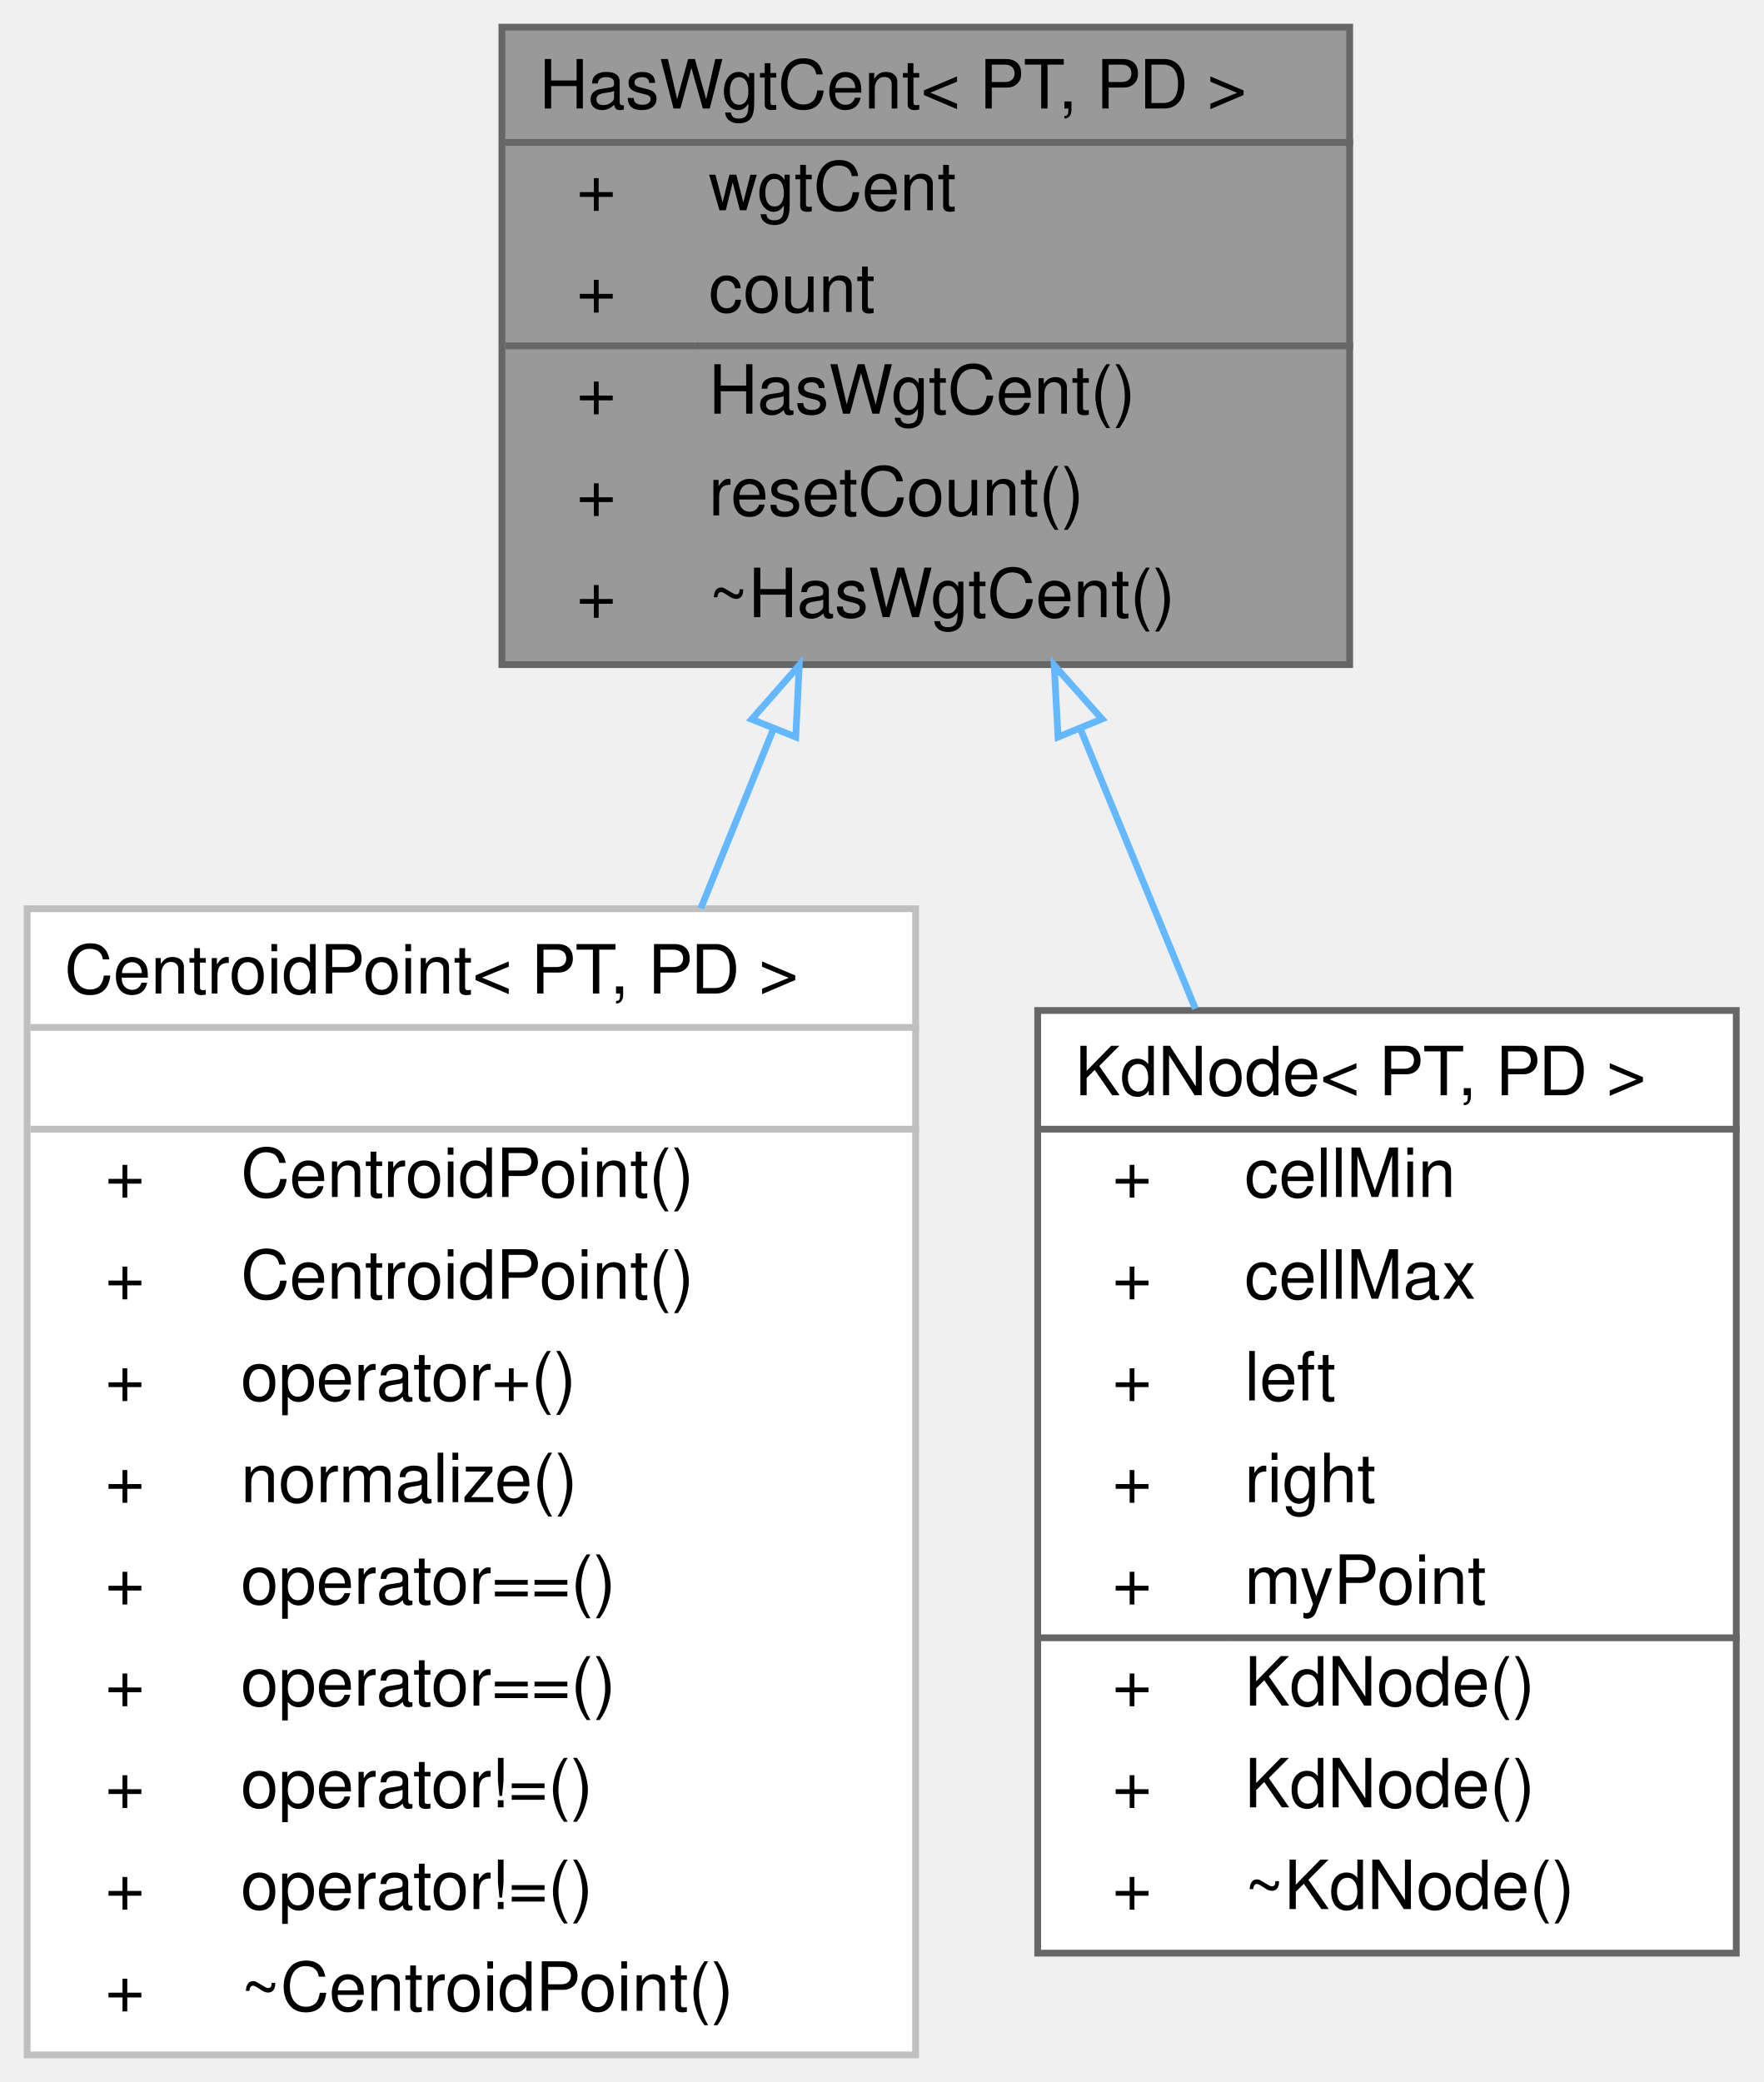
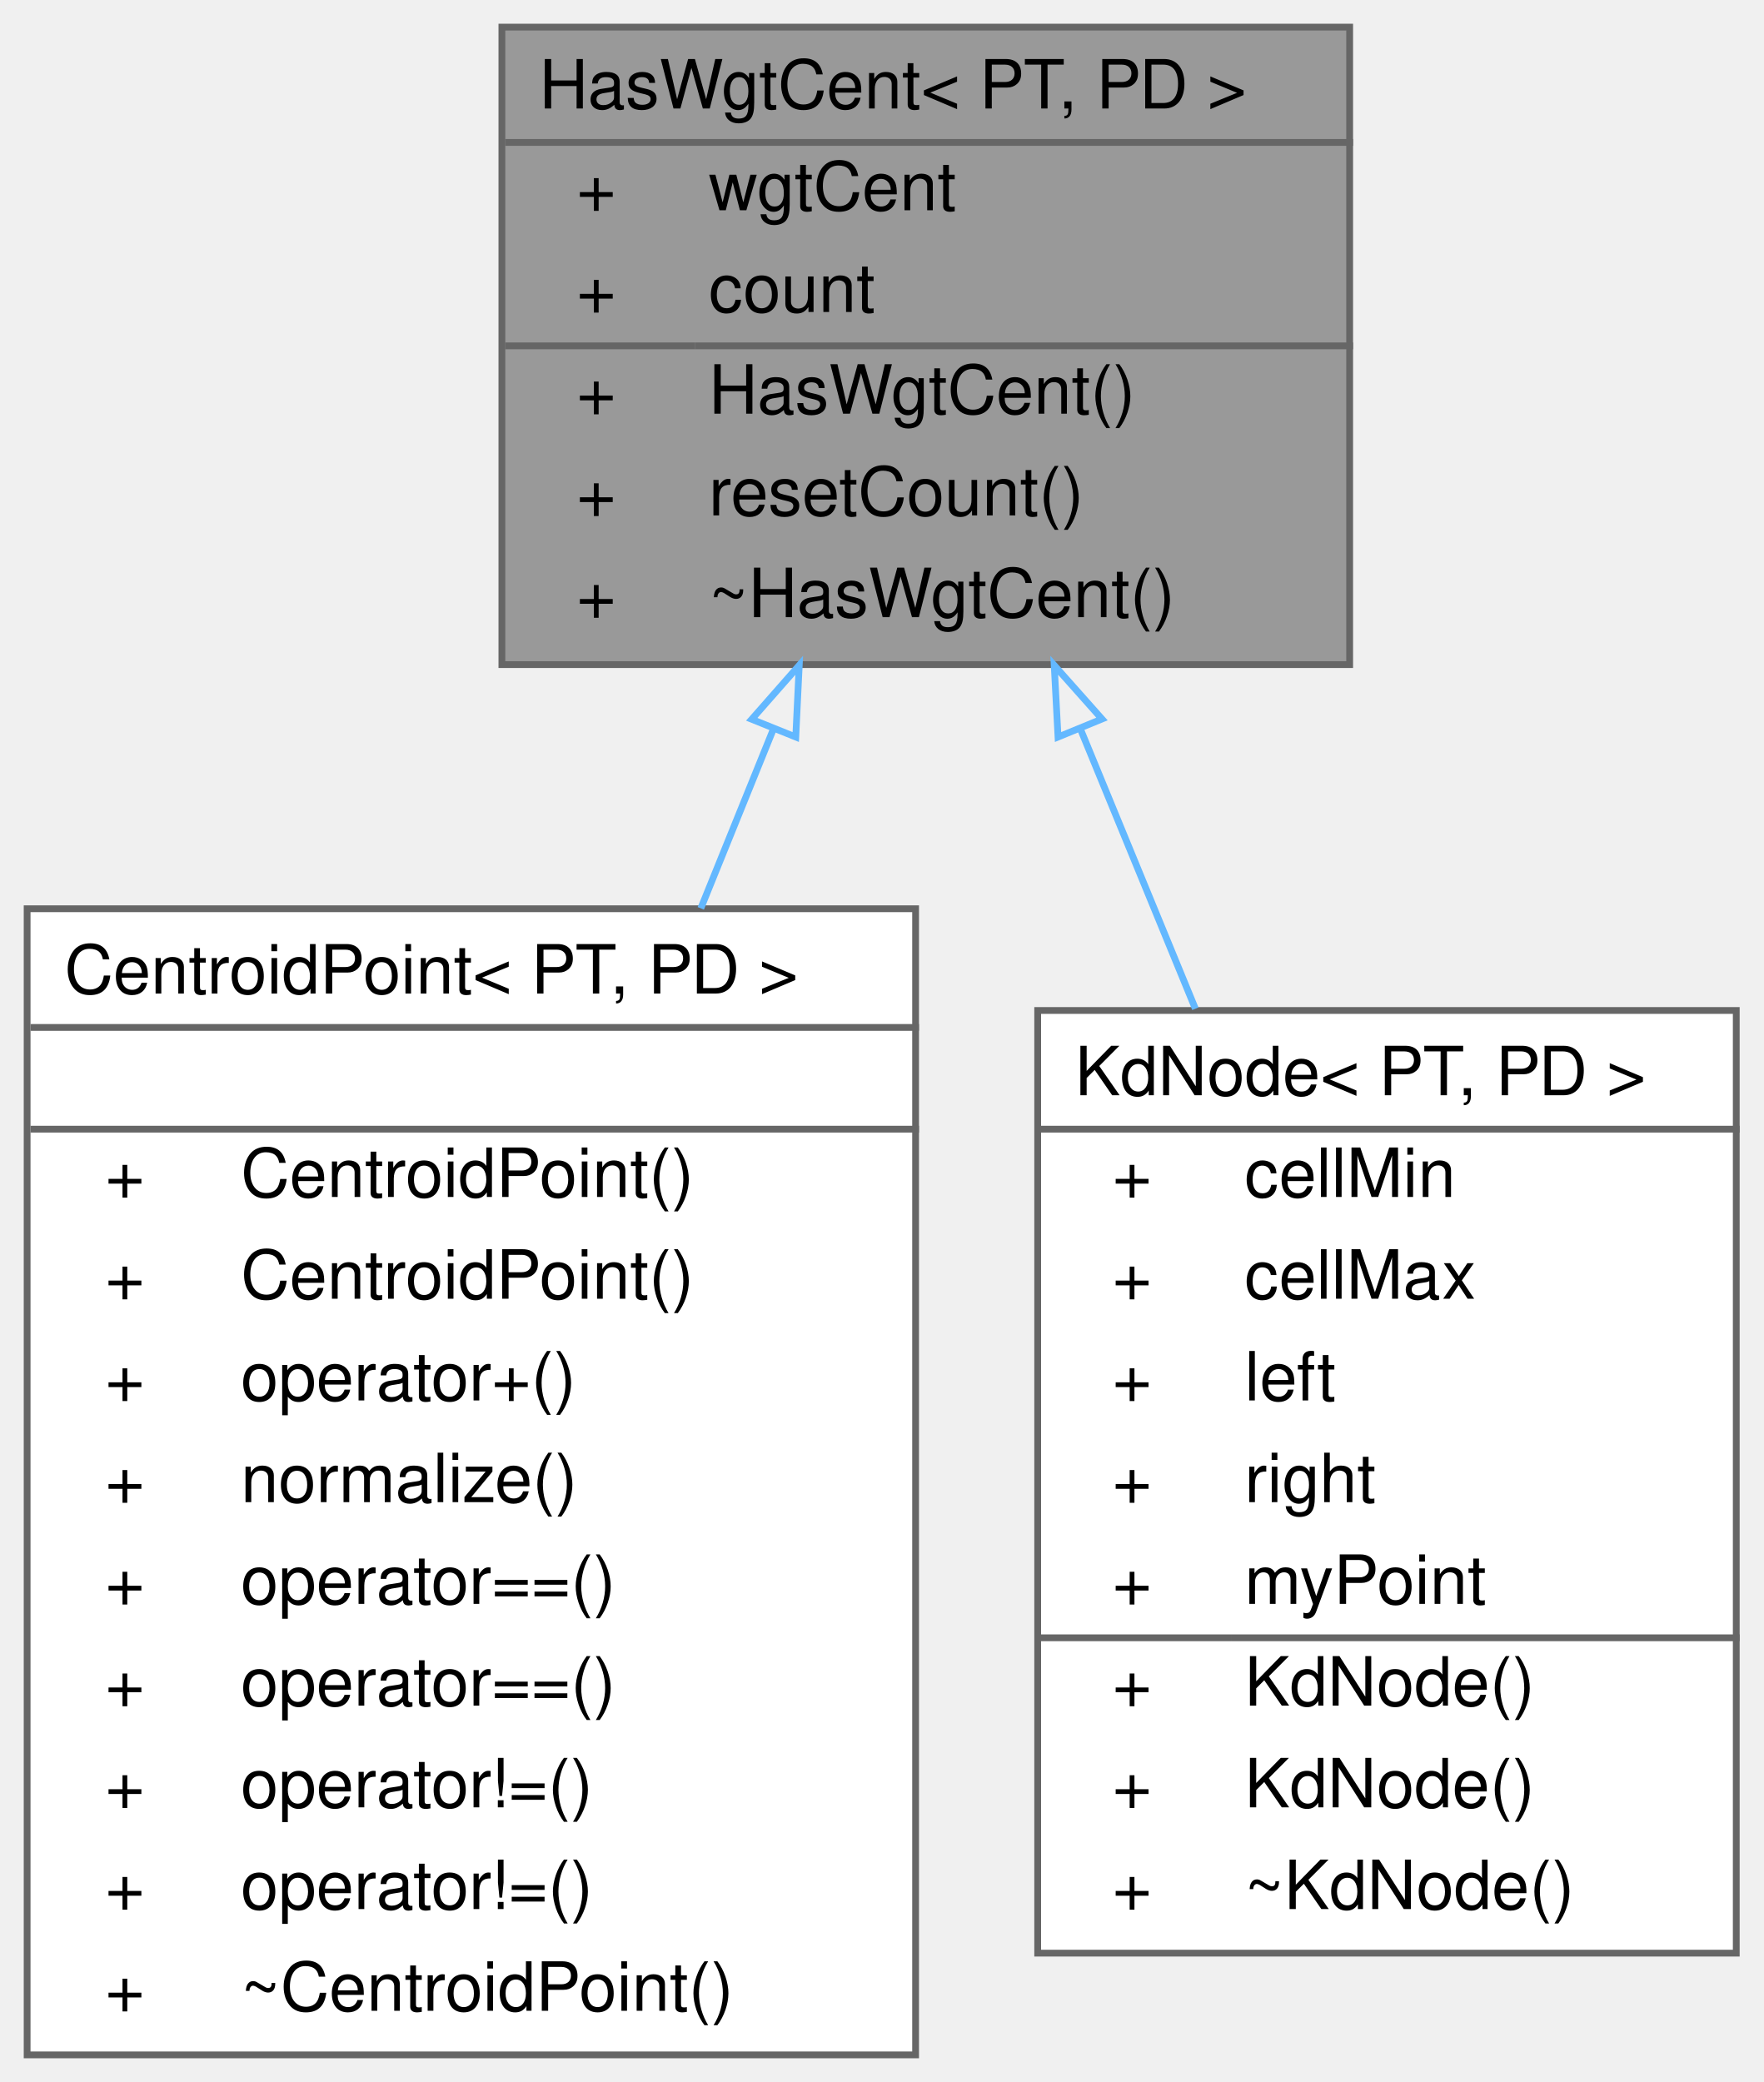
<svg xmlns="http://www.w3.org/2000/svg" xmlns:xlink="http://www.w3.org/1999/xlink" width="260pt" height="307pt" viewBox="0.00 0.00 260.00 307.00">
  <g id="graph0" class="graph" transform="scale(1 1) rotate(0) translate(4 303)">
    <g id="Node000001" class="node">
      <g id="a_Node000001">
-         <a xlink:title=" ">
+         <a xlink:title="Represents an object with an array of weights and a counter.">
          <polygon fill="#999999" stroke="transparent" points="195,-299 70,-299 70,-205 195,-205 195,-299" />
          <text text-anchor="start" x="75.5" y="-287" font-family="Helvetica,sans-Serif" font-size="10.00">HasWgtCent&lt; PT, PD &gt;</text>
          <text text-anchor="start" x="81" y="-272" font-family="Helvetica,sans-Serif" font-size="10.00">+</text>
          <text text-anchor="start" x="100.5" y="-272" font-family="Helvetica,sans-Serif" font-size="10.00">wgtCent</text>
          <text text-anchor="start" x="81" y="-257" font-family="Helvetica,sans-Serif" font-size="10.00">+</text>
          <text text-anchor="start" x="100.5" y="-257" font-family="Helvetica,sans-Serif" font-size="10.00">count</text>
          <text text-anchor="start" x="81" y="-242" font-family="Helvetica,sans-Serif" font-size="10.00">+</text>
          <text text-anchor="start" x="100.5" y="-242" font-family="Helvetica,sans-Serif" font-size="10.00">HasWgtCent()</text>
          <text text-anchor="start" x="81" y="-227" font-family="Helvetica,sans-Serif" font-size="10.00">+</text>
          <text text-anchor="start" x="100.5" y="-227" font-family="Helvetica,sans-Serif" font-size="10.00">resetCount()</text>
          <text text-anchor="start" x="81" y="-212" font-family="Helvetica,sans-Serif" font-size="10.00">+</text>
          <text text-anchor="start" x="100.5" y="-212" font-family="Helvetica,sans-Serif" font-size="10.00">~HasWgtCent()</text>
          <polygon fill="#666666" stroke="#666666" points="70.5,-282 70.5,-282 195.5,-282 195.5,-282 70.5,-282" />
          <polygon fill="#666666" stroke="#666666" points="70.5,-252 70.5,-252 98.5,-252 98.5,-252 70.5,-252" />
          <polygon fill="#666666" stroke="#666666" points="98.5,-252 98.5,-252 195.5,-252 195.5,-252 98.5,-252" />
          <polygon fill="none" stroke="#666666" points="70,-205 70,-299 195,-299 195,-205 70,-205" />
        </a>
      </g>
    </g>
    <g id="Node000002" class="node">
      <g id="a_Node000002">
-         <a xlink:href="classCentroidPoint.html" target="_top" xlink:title=" ">
+         <a xlink:href="classCentroidPoint.html" target="_top" xlink:title="Represents a point with a centroid and associated weights.">
          <polygon fill="white" stroke="transparent" points="131,-169 0,-169 0,0 131,0 131,-169" />
          <text text-anchor="start" x="5.5" y="-156.5" font-family="Helvetica,sans-Serif" font-size="10.00">CentroidPoint&lt; PT, PD &gt;</text>
          <text text-anchor="start" x="64" y="-141.5" font-family="Helvetica,sans-Serif" font-size="10.00"> </text>
          <text text-anchor="start" x="11.5" y="-126.5" font-family="Helvetica,sans-Serif" font-size="10.00">+</text>
          <text text-anchor="start" x="31.5" y="-126.5" font-family="Helvetica,sans-Serif" font-size="10.00">CentroidPoint()</text>
          <text text-anchor="start" x="11.5" y="-111.5" font-family="Helvetica,sans-Serif" font-size="10.00">+</text>
          <text text-anchor="start" x="31.5" y="-111.5" font-family="Helvetica,sans-Serif" font-size="10.00">CentroidPoint()</text>
          <text text-anchor="start" x="11.5" y="-96.5" font-family="Helvetica,sans-Serif" font-size="10.00">+</text>
          <text text-anchor="start" x="31.5" y="-96.5" font-family="Helvetica,sans-Serif" font-size="10.00">operator+()</text>
          <text text-anchor="start" x="11.5" y="-81.5" font-family="Helvetica,sans-Serif" font-size="10.00">+</text>
          <text text-anchor="start" x="31.5" y="-81.5" font-family="Helvetica,sans-Serif" font-size="10.00">normalize()</text>
          <text text-anchor="start" x="11.5" y="-66.5" font-family="Helvetica,sans-Serif" font-size="10.00">+</text>
          <text text-anchor="start" x="31.5" y="-66.5" font-family="Helvetica,sans-Serif" font-size="10.00">operator==()</text>
          <text text-anchor="start" x="11.5" y="-51.5" font-family="Helvetica,sans-Serif" font-size="10.00">+</text>
          <text text-anchor="start" x="31.5" y="-51.5" font-family="Helvetica,sans-Serif" font-size="10.00">operator==()</text>
          <text text-anchor="start" x="11.5" y="-36.5" font-family="Helvetica,sans-Serif" font-size="10.00">+</text>
          <text text-anchor="start" x="31.5" y="-36.5" font-family="Helvetica,sans-Serif" font-size="10.00">operator!=()</text>
          <text text-anchor="start" x="11.5" y="-21.5" font-family="Helvetica,sans-Serif" font-size="10.00">+</text>
          <text text-anchor="start" x="31.5" y="-21.5" font-family="Helvetica,sans-Serif" font-size="10.00">operator!=()</text>
          <text text-anchor="start" x="11.5" y="-6.5" font-family="Helvetica,sans-Serif" font-size="10.00">+</text>
          <text text-anchor="start" x="31.5" y="-6.5" font-family="Helvetica,sans-Serif" font-size="10.00">~CentroidPoint()</text>
-           <polygon fill="#bfbfbf" stroke="#bfbfbf" points="0.5,-151.5 0.5,-151.5 131.5,-151.5 131.5,-151.5 0.5,-151.5" />
-           <polygon fill="#bfbfbf" stroke="#bfbfbf" points="0.5,-136.5 0.5,-136.5 131.5,-136.5 131.5,-136.5 0.5,-136.5" />
-           <polygon fill="none" stroke="#bfbfbf" points="0,0 0,-169 131,-169 131,0 0,0" />
+           <polygon fill="#666666" stroke="#666666" points="0.5,-151.5 0.5,-151.5 131.5,-151.5 131.5,-151.5 0.5,-151.5" />
+           <polygon fill="#666666" stroke="#666666" points="0.5,-136.5 0.5,-136.5 131.5,-136.5 131.5,-136.5 0.5,-136.5" />
+           <polygon fill="none" stroke="#666666" points="0,0 0,-169 131,-169 131,0 0,0" />
        </a>
      </g>
    </g>
    <g id="edge1_Node000001_Node000002" class="edge">
      <g id="a_edge1_Node000001_Node000002">
        <a xlink:title=" ">
          <path fill="none" stroke="#63b8ff" d="M110.03,-195.49C106.58,-186.97 102.96,-178.02 99.33,-169.06" />
          <polygon fill="none" stroke="#63b8ff" points="106.84,-196.94 113.84,-204.9 113.33,-194.32 106.84,-196.94" />
        </a>
      </g>
    </g>
    <g id="Node000003" class="node">
      <g id="a_Node000003">
        <a xlink:href="classKdNode.html" target="_top" xlink:title="Represents a node in a kd tree, including bounding box and child pointers.">
          <polygon fill="white" stroke="transparent" points="252,-154 149,-154 149,-15 252,-15 252,-154" />
          <text text-anchor="start" x="154.5" y="-141.5" font-family="Helvetica,sans-Serif" font-size="10.00">KdNode&lt; PT, PD &gt;</text>
          <text text-anchor="start" x="160" y="-126.5" font-family="Helvetica,sans-Serif" font-size="10.00">+</text>
          <text text-anchor="start" x="179.5" y="-126.5" font-family="Helvetica,sans-Serif" font-size="10.00">cellMin</text>
          <text text-anchor="start" x="160" y="-111.5" font-family="Helvetica,sans-Serif" font-size="10.00">+</text>
          <text text-anchor="start" x="179.5" y="-111.5" font-family="Helvetica,sans-Serif" font-size="10.00">cellMax</text>
          <text text-anchor="start" x="160" y="-96.5" font-family="Helvetica,sans-Serif" font-size="10.00">+</text>
          <text text-anchor="start" x="179.5" y="-96.5" font-family="Helvetica,sans-Serif" font-size="10.00">left</text>
          <text text-anchor="start" x="160" y="-81.5" font-family="Helvetica,sans-Serif" font-size="10.00">+</text>
          <text text-anchor="start" x="179.5" y="-81.5" font-family="Helvetica,sans-Serif" font-size="10.00">right</text>
          <text text-anchor="start" x="160" y="-66.5" font-family="Helvetica,sans-Serif" font-size="10.00">+</text>
          <text text-anchor="start" x="179.5" y="-66.5" font-family="Helvetica,sans-Serif" font-size="10.00">myPoint</text>
          <text text-anchor="start" x="160" y="-51.5" font-family="Helvetica,sans-Serif" font-size="10.00">+</text>
          <text text-anchor="start" x="179.5" y="-51.5" font-family="Helvetica,sans-Serif" font-size="10.00">KdNode()</text>
          <text text-anchor="start" x="160" y="-36.5" font-family="Helvetica,sans-Serif" font-size="10.00">+</text>
          <text text-anchor="start" x="179.5" y="-36.5" font-family="Helvetica,sans-Serif" font-size="10.00">KdNode()</text>
          <text text-anchor="start" x="160" y="-21.5" font-family="Helvetica,sans-Serif" font-size="10.00">+</text>
          <text text-anchor="start" x="179.5" y="-21.5" font-family="Helvetica,sans-Serif" font-size="10.00">~KdNode()</text>
          <polygon fill="#666666" stroke="#666666" points="149.5,-136.5 149.5,-136.5 252.5,-136.5 252.5,-136.5 149.5,-136.5" />
          <polygon fill="#666666" stroke="#666666" points="149.5,-61.5 149.5,-61.5 177.5,-61.5 177.5,-61.5 149.5,-61.5" />
          <polygon fill="#666666" stroke="#666666" points="177.5,-61.5 177.5,-61.5 252.5,-61.5 252.5,-61.5 177.5,-61.5" />
          <polygon fill="none" stroke="#666666" points="149,-15 149,-154 252,-154 252,-15 149,-15" />
        </a>
      </g>
    </g>
    <g id="edge2_Node000001_Node000003" class="edge">
      <g id="a_edge2_Node000001_Node000003">
        <a xlink:title=" ">
          <path fill="none" stroke="#63b8ff" d="M155.31,-195.48C160.74,-182.26 166.61,-167.99 172.25,-154.26" />
          <polygon fill="none" stroke="#63b8ff" points="152,-194.32 151.44,-204.9 158.48,-196.98 152,-194.32" />
        </a>
      </g>
    </g>
  </g>
</svg>
